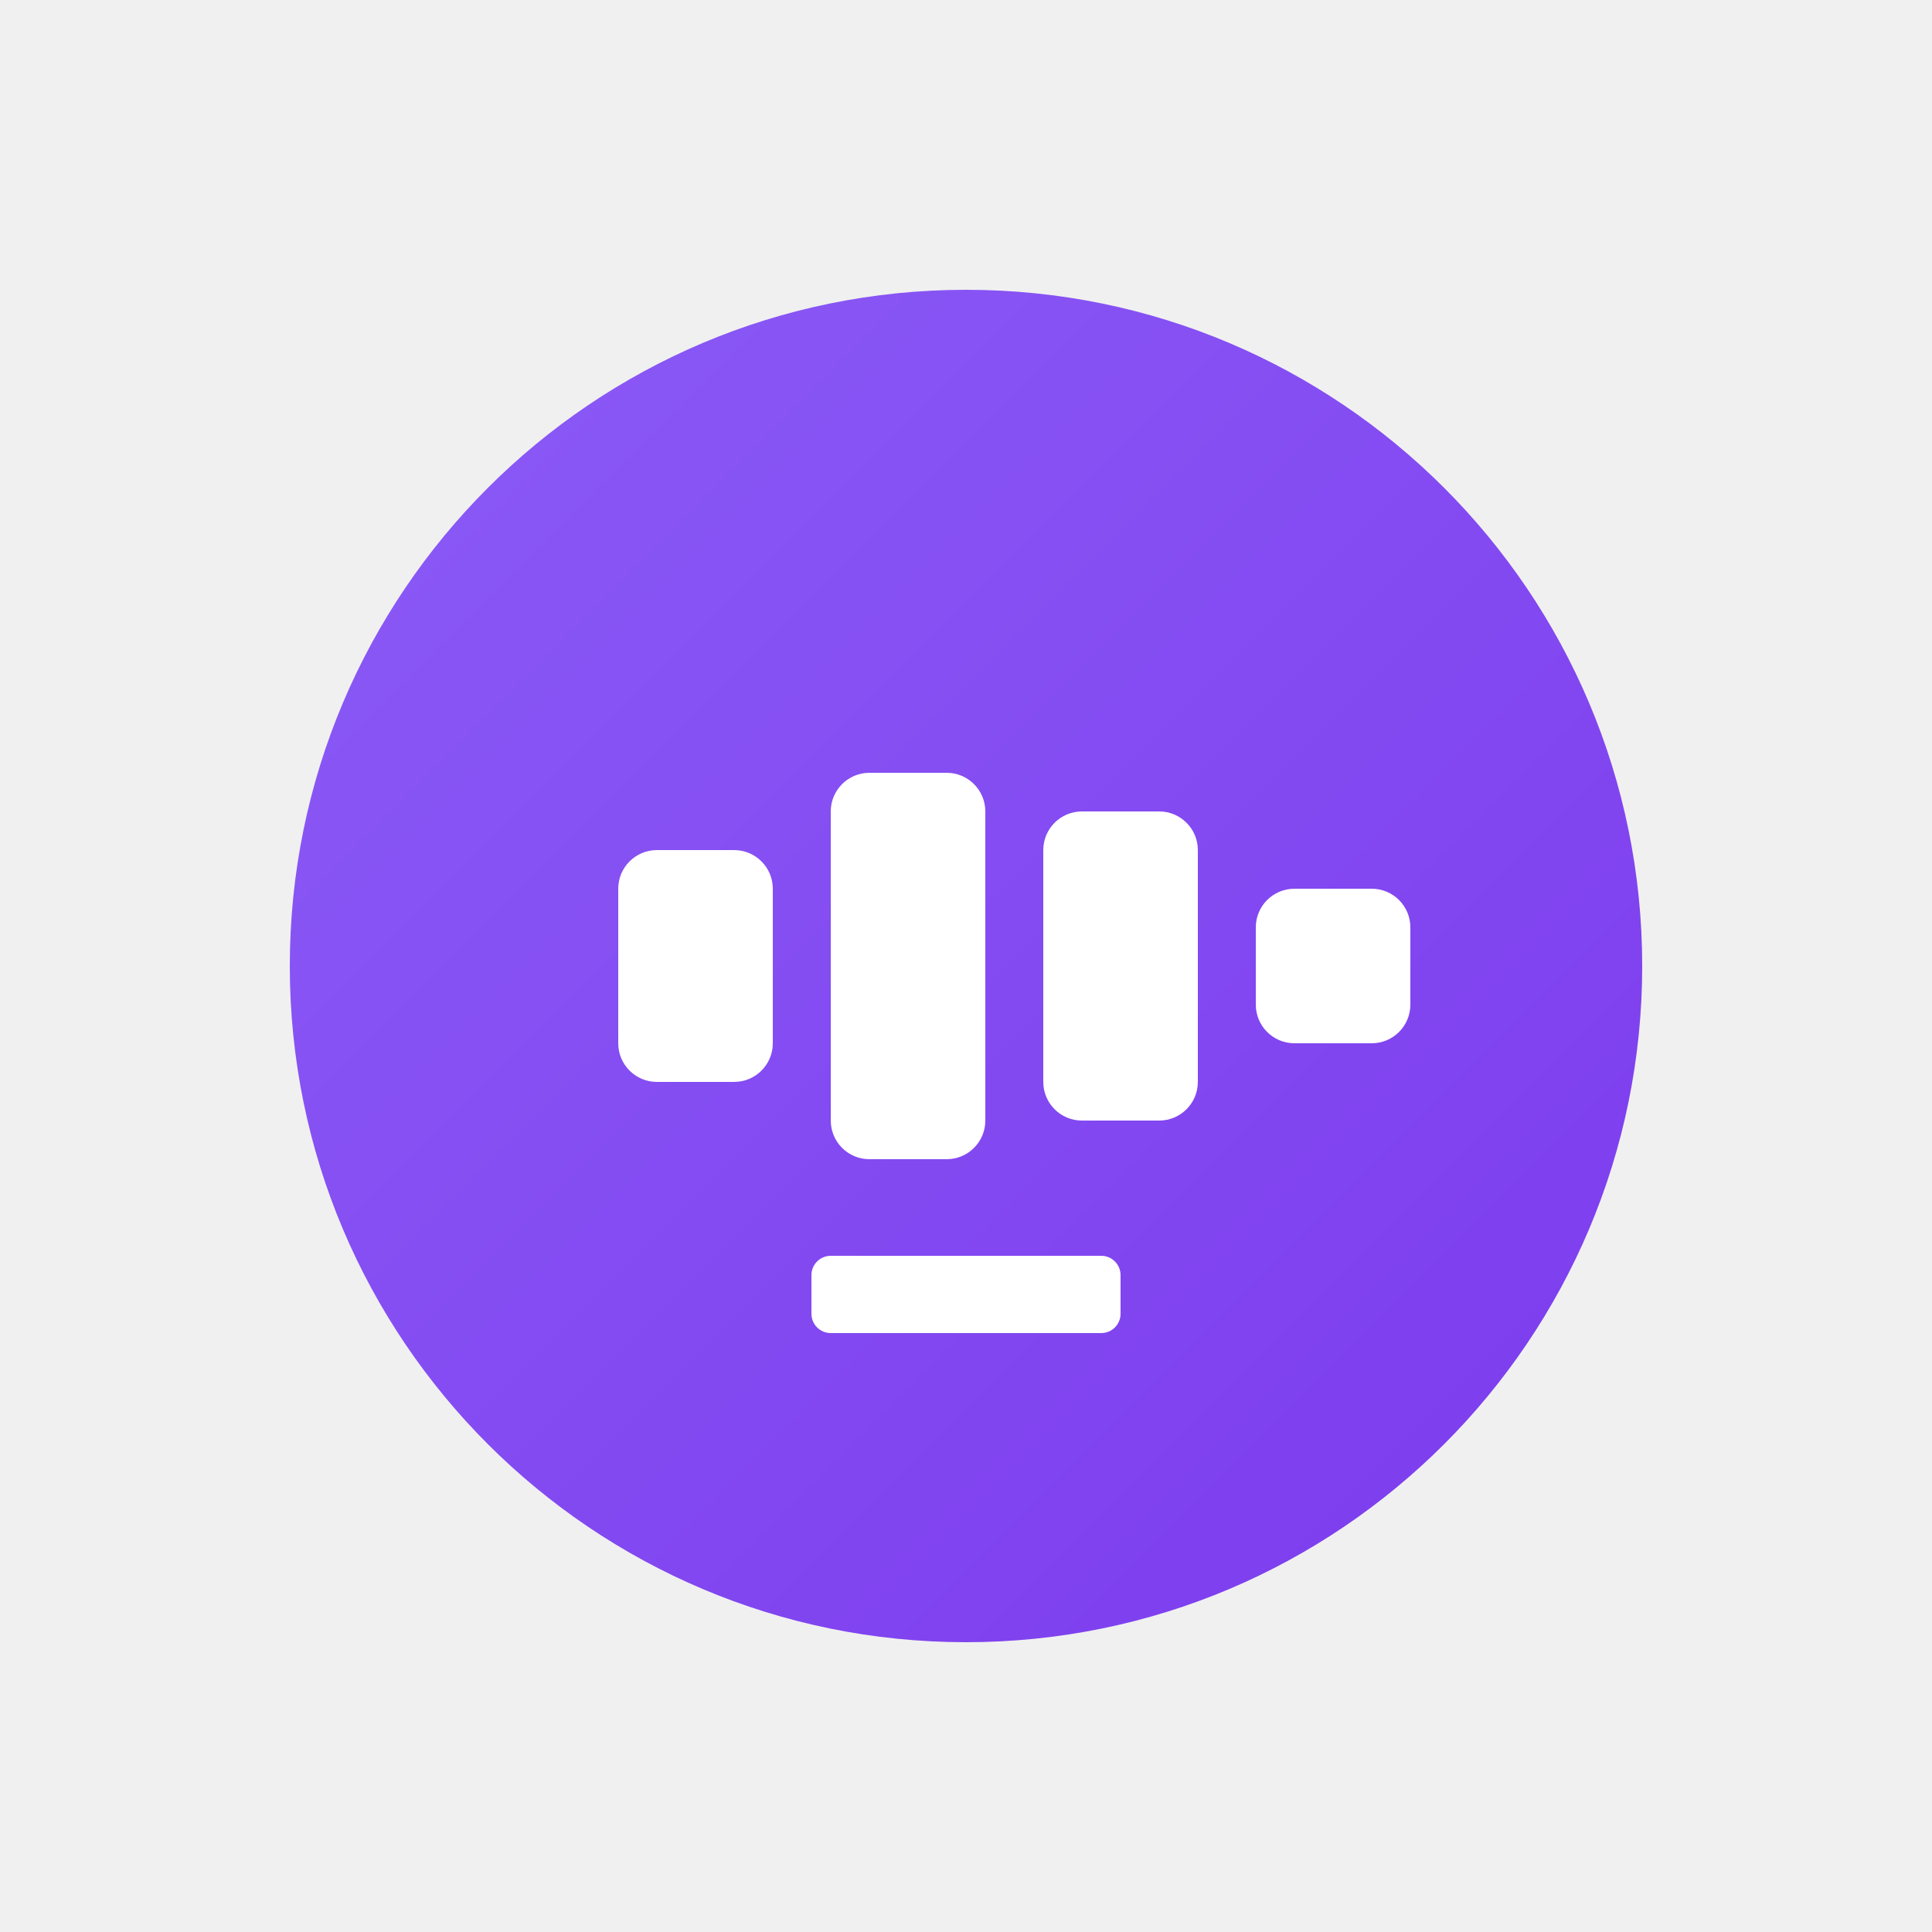
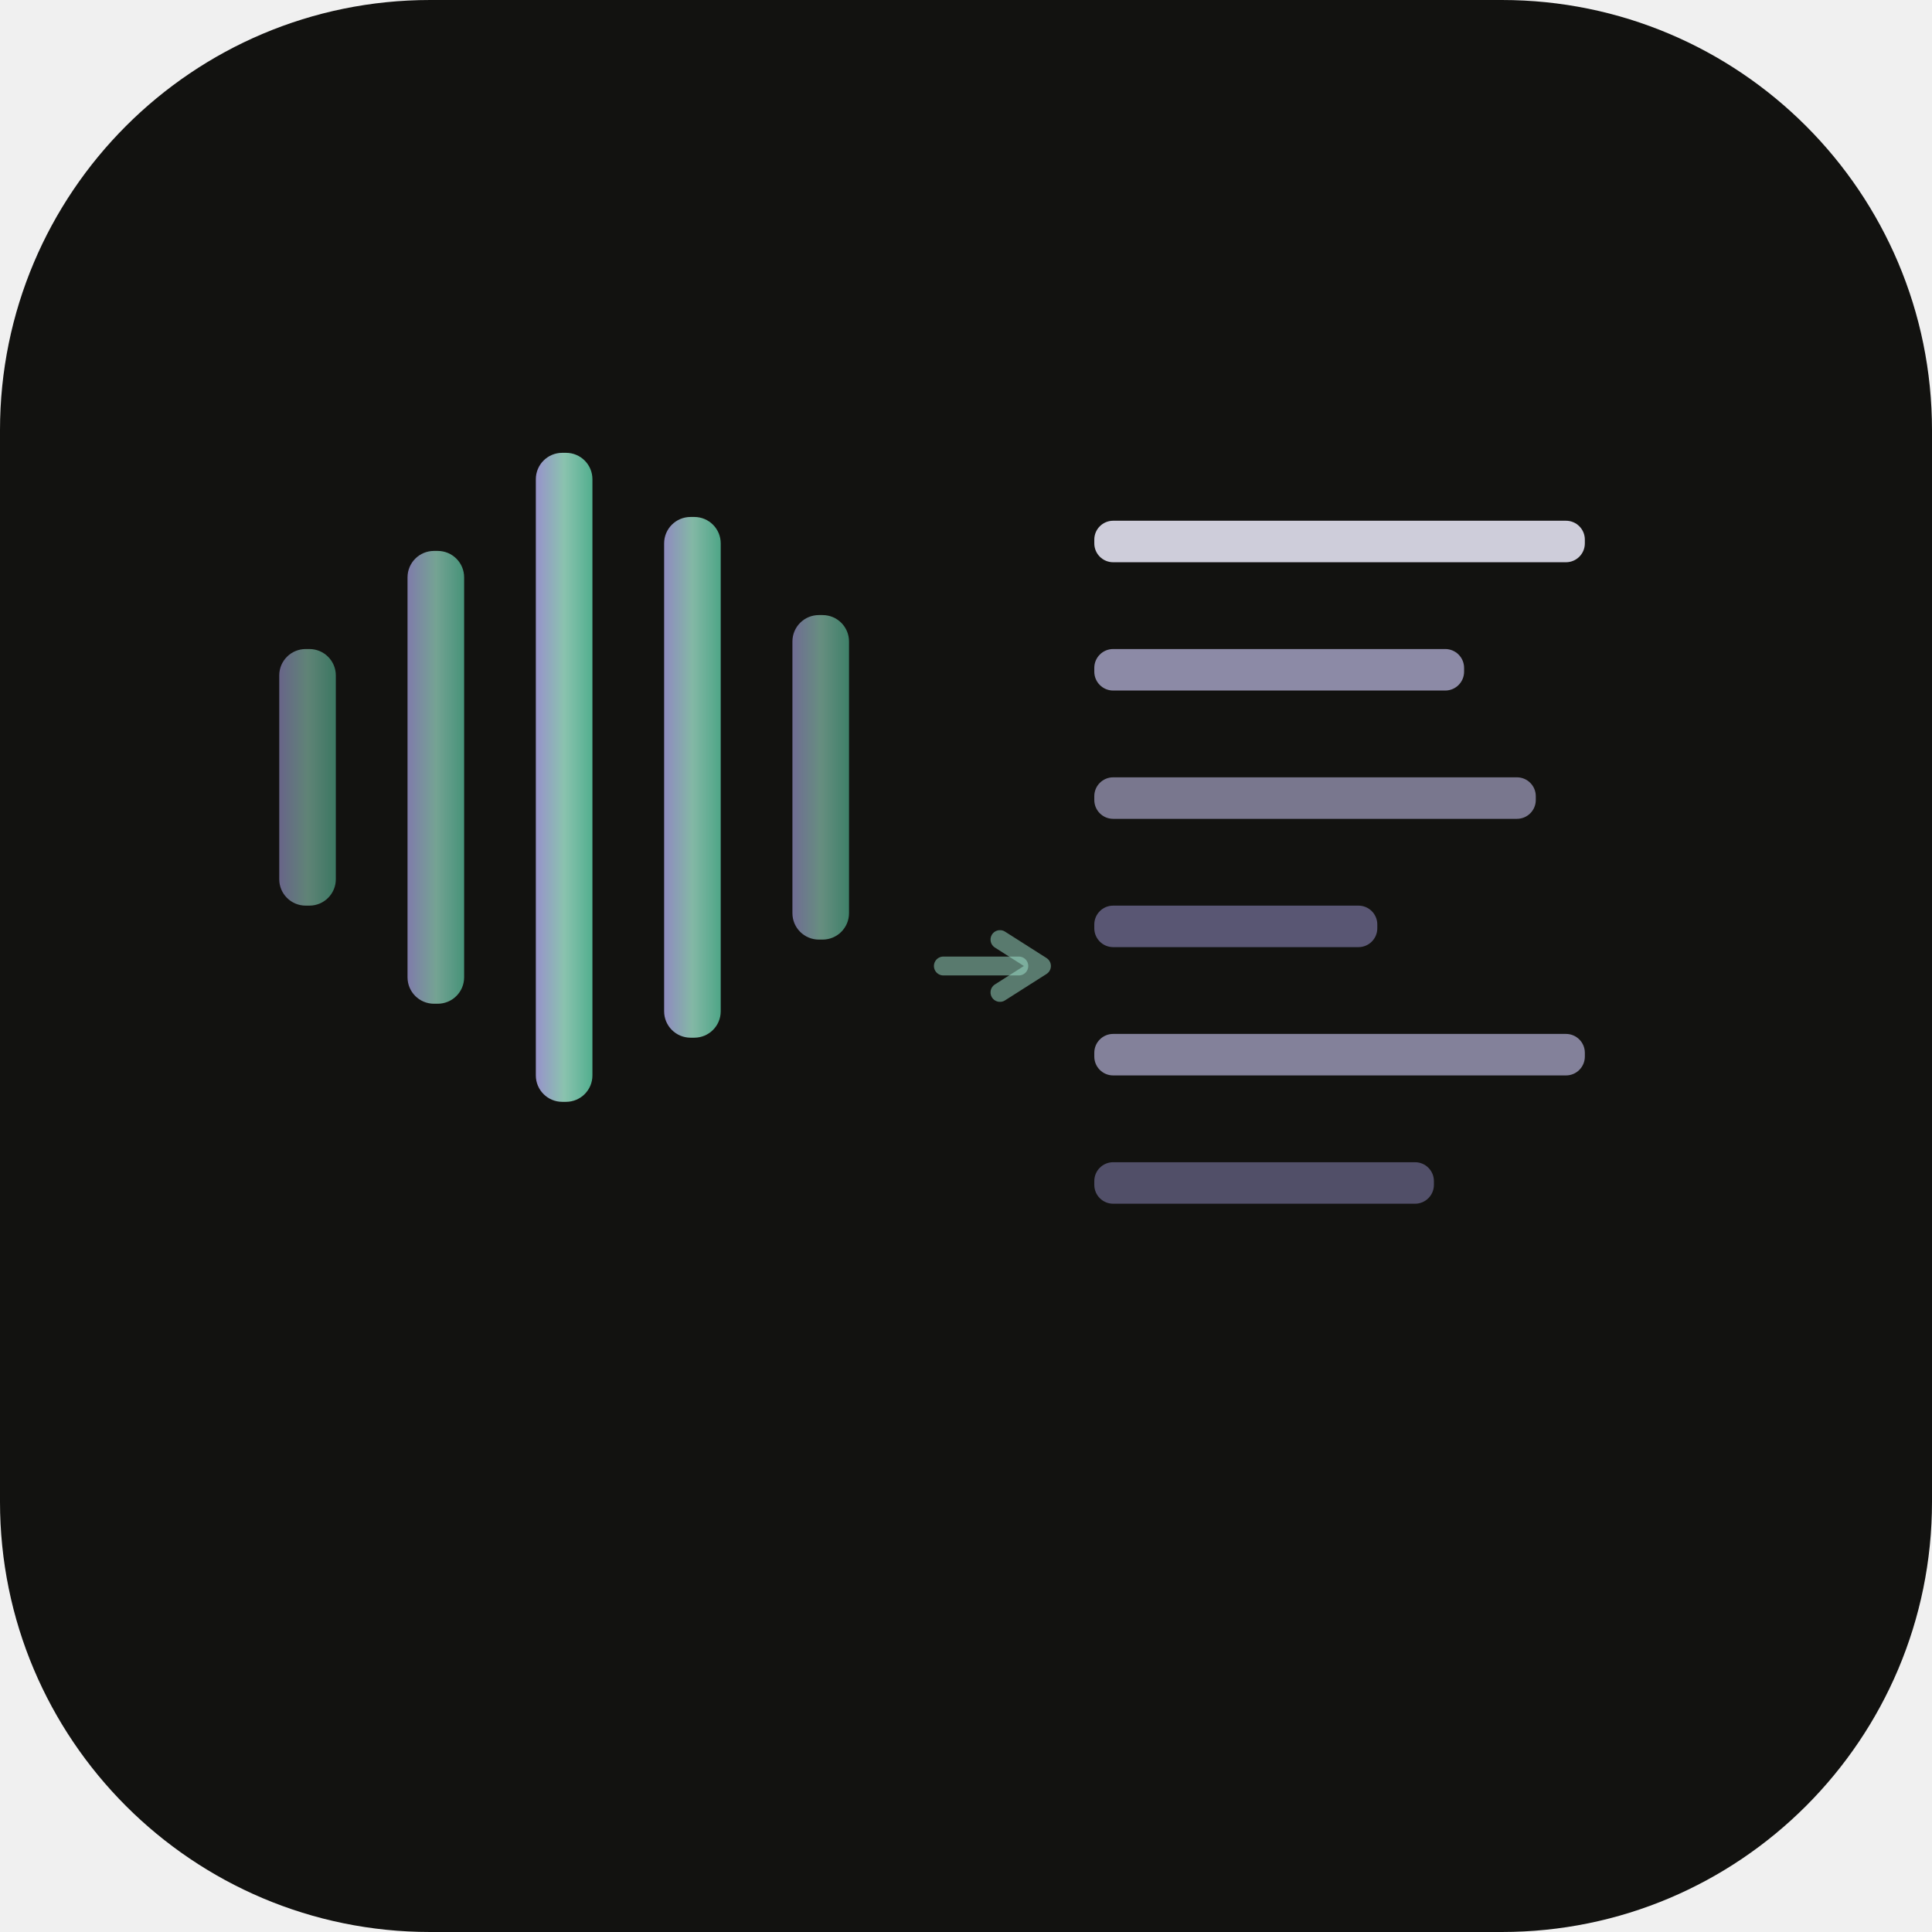
<svg xmlns="http://www.w3.org/2000/svg" width="512" height="512" viewBox="0 0 512 512">
  <defs>
-     <linearGradient id="grad" x1="0%" y1="0%" x2="100%" y2="100%">
-       <stop offset="0%" style="stop-color:#8b5cf6;stop-opacity:1" />
-       <stop offset="100%" style="stop-color:#7c3aed;stop-opacity:1" />
+     <linearGradient id="waveGrad" x1="0" y1="0" x2="1" y2="0">
+       <stop offset="0%" stop-color="#AFA9EC" />
+       <stop offset="50%" stop-color="#9FE1CB" />
+       <stop offset="100%" stop-color="#5DCAA5" />
    </linearGradient>
  </defs>
-   <circle cx="256" cy="256" r="179.2" fill="url(#grad)" />
-   <rect x="163.84" y="225.28" width="40.96" height="61.44" rx="10.24" fill="white" />
-   <rect x="220.16" y="204.8" width="40.96" height="102.4" rx="10.24" fill="white" />
-   <rect x="276.48" y="215.04" width="40.96" height="81.92" rx="10.24" fill="white" />
-   <rect x="332.8" y="235.52" width="40.96" height="40.96" rx="10.24" fill="white" />
-   <rect x="215.04" y="332.8" width="81.92" height="20.48" rx="5.12" fill="white" />
+   <rect x="0" y="0" width="512" height="512" rx="114" fill="#121210" />
+   <g transform="translate(74, 120)">
+     <rect x="0" y="52" width="15" height="68" rx="7" fill="url(#waveGrad)" opacity="0.55" />
+     <rect x="34" y="26" width="15" height="120" rx="7" fill="url(#waveGrad)" opacity="0.70" />
+     <rect x="68" y="0" width="15" height="172" rx="7" fill="url(#waveGrad)" opacity="0.85" />
+     <rect x="102" y="17" width="15" height="138" rx="7" fill="url(#waveGrad)" opacity="0.80" />
+     <rect x="136" y="43" width="15" height="86" rx="7" fill="url(#waveGrad)" opacity="0.60" />
+   </g>
+   <path d="M250 256 L270 256" stroke="#9FE1CB" stroke-width="5" stroke-linecap="round" opacity="0.5" />
+   <path d="M265 249 L276 256 L265 263" stroke="#9FE1CB" stroke-width="5" stroke-linecap="round" stroke-linejoin="round" fill="none" opacity="0.5" />
+   <g transform="translate(290, 138)">
+     <rect x="0" y="0" width="130" height="11" rx="5" fill="#EEEDFE" opacity="0.85" />
+     <rect x="0" y="34" width="98" height="11" rx="5" fill="#CECBF6" opacity="0.65" />
+     <rect x="0" y="68" width="117" height="11" rx="5" fill="#CECBF6" opacity="0.55" />
+     <rect x="0" y="102" width="75" height="11" rx="5" fill="#AFA9EC" opacity="0.45" />
+     <rect x="0" y="136" width="130" height="11" rx="5" fill="#CECBF6" opacity="0.60" />
+     <rect x="0" y="170" width="90" height="11" rx="5" fill="#AFA9EC" opacity="0.40" />
+   </g>
</svg>
